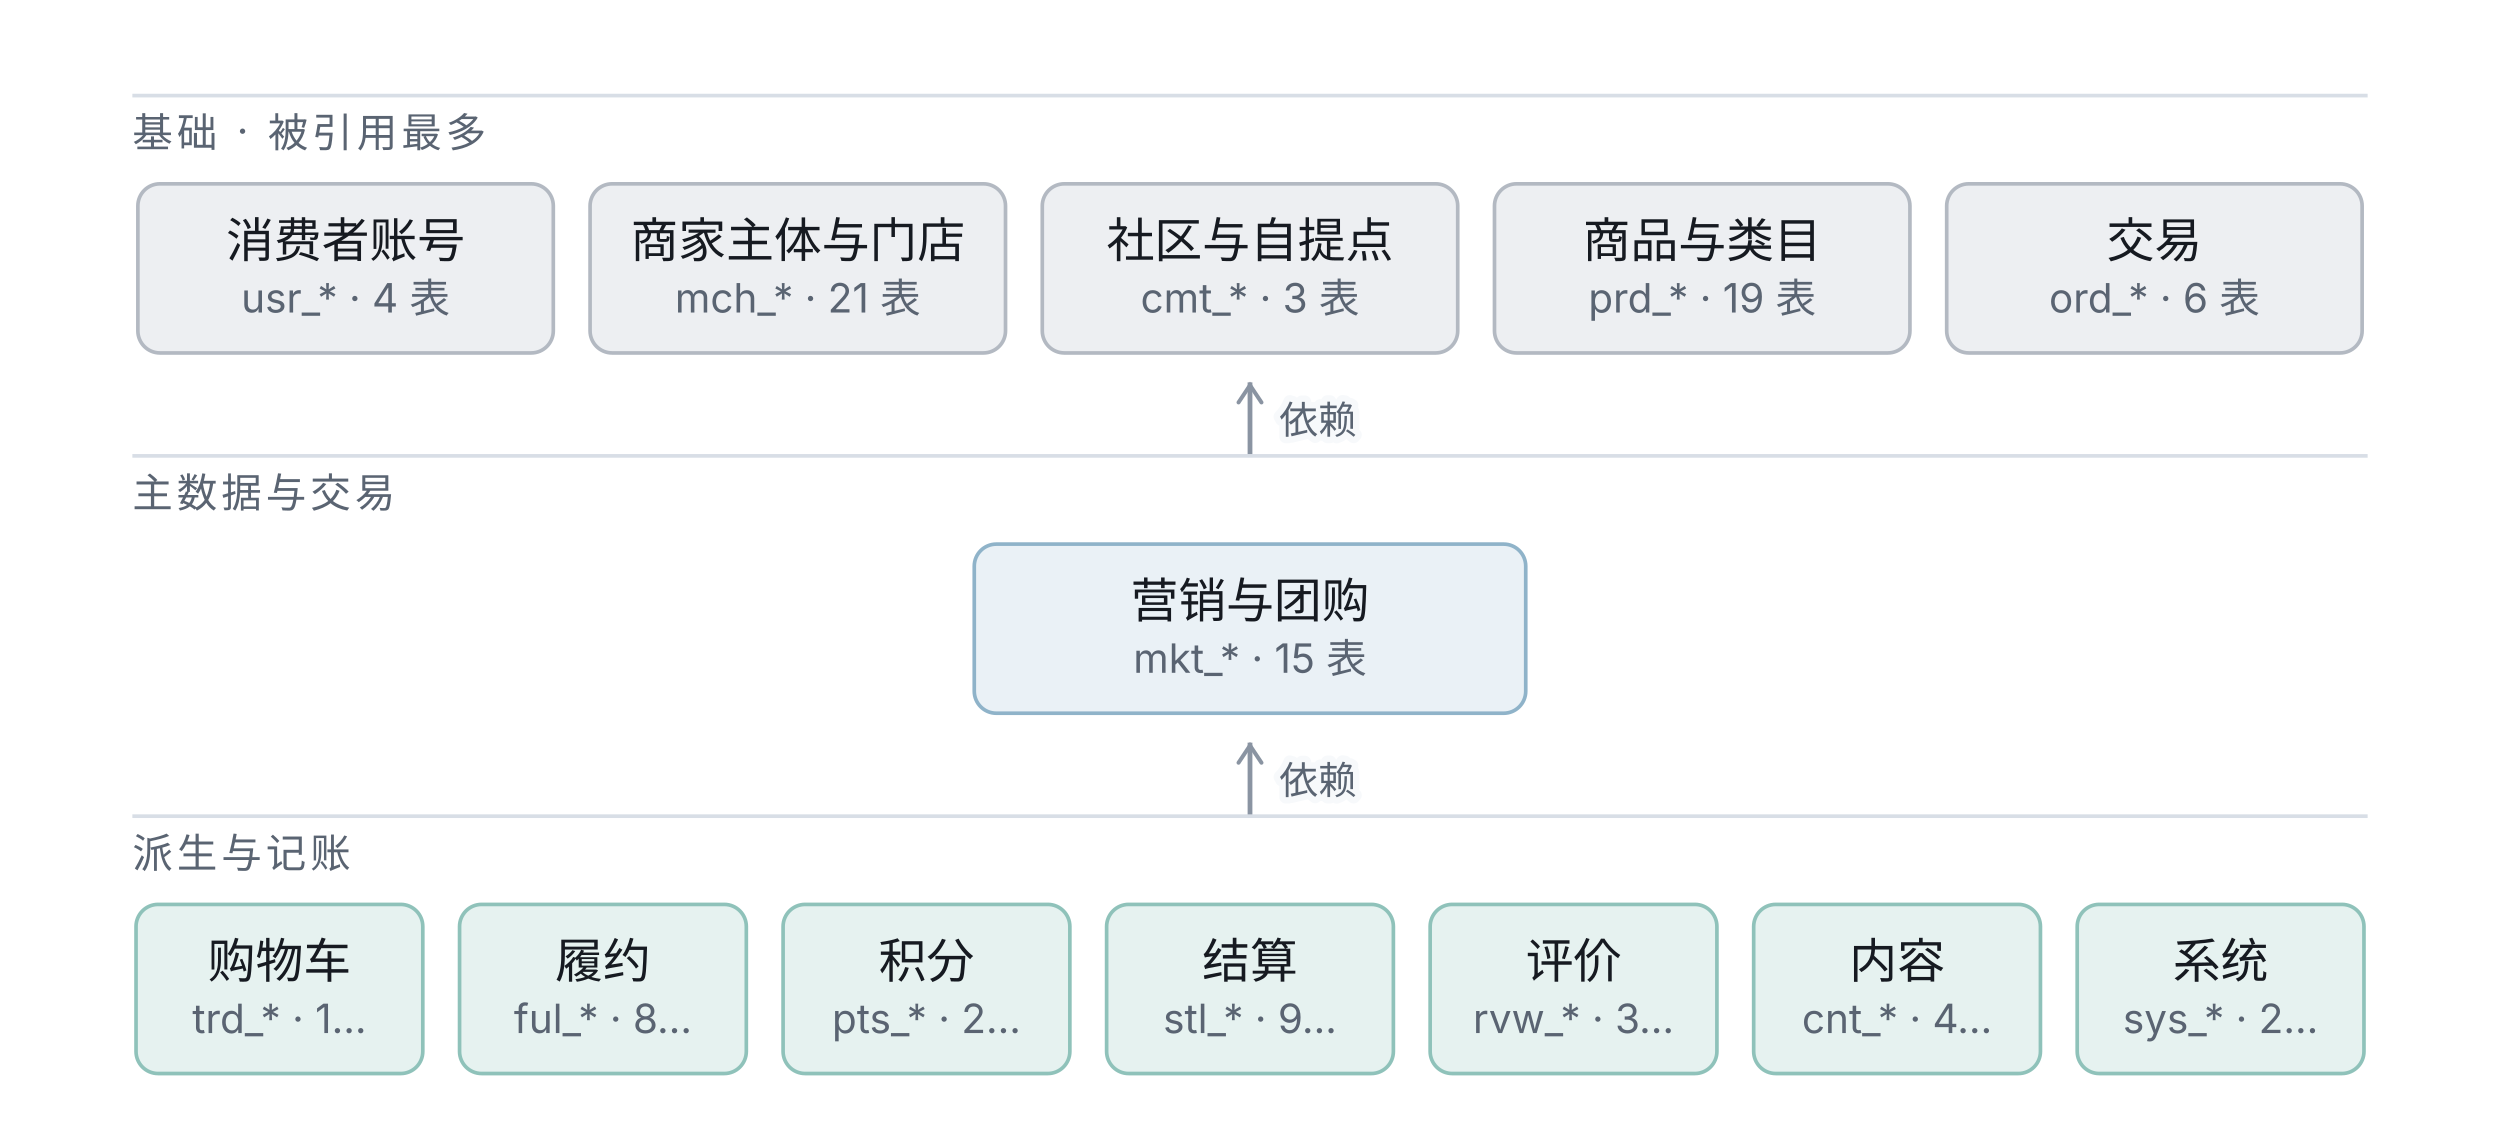
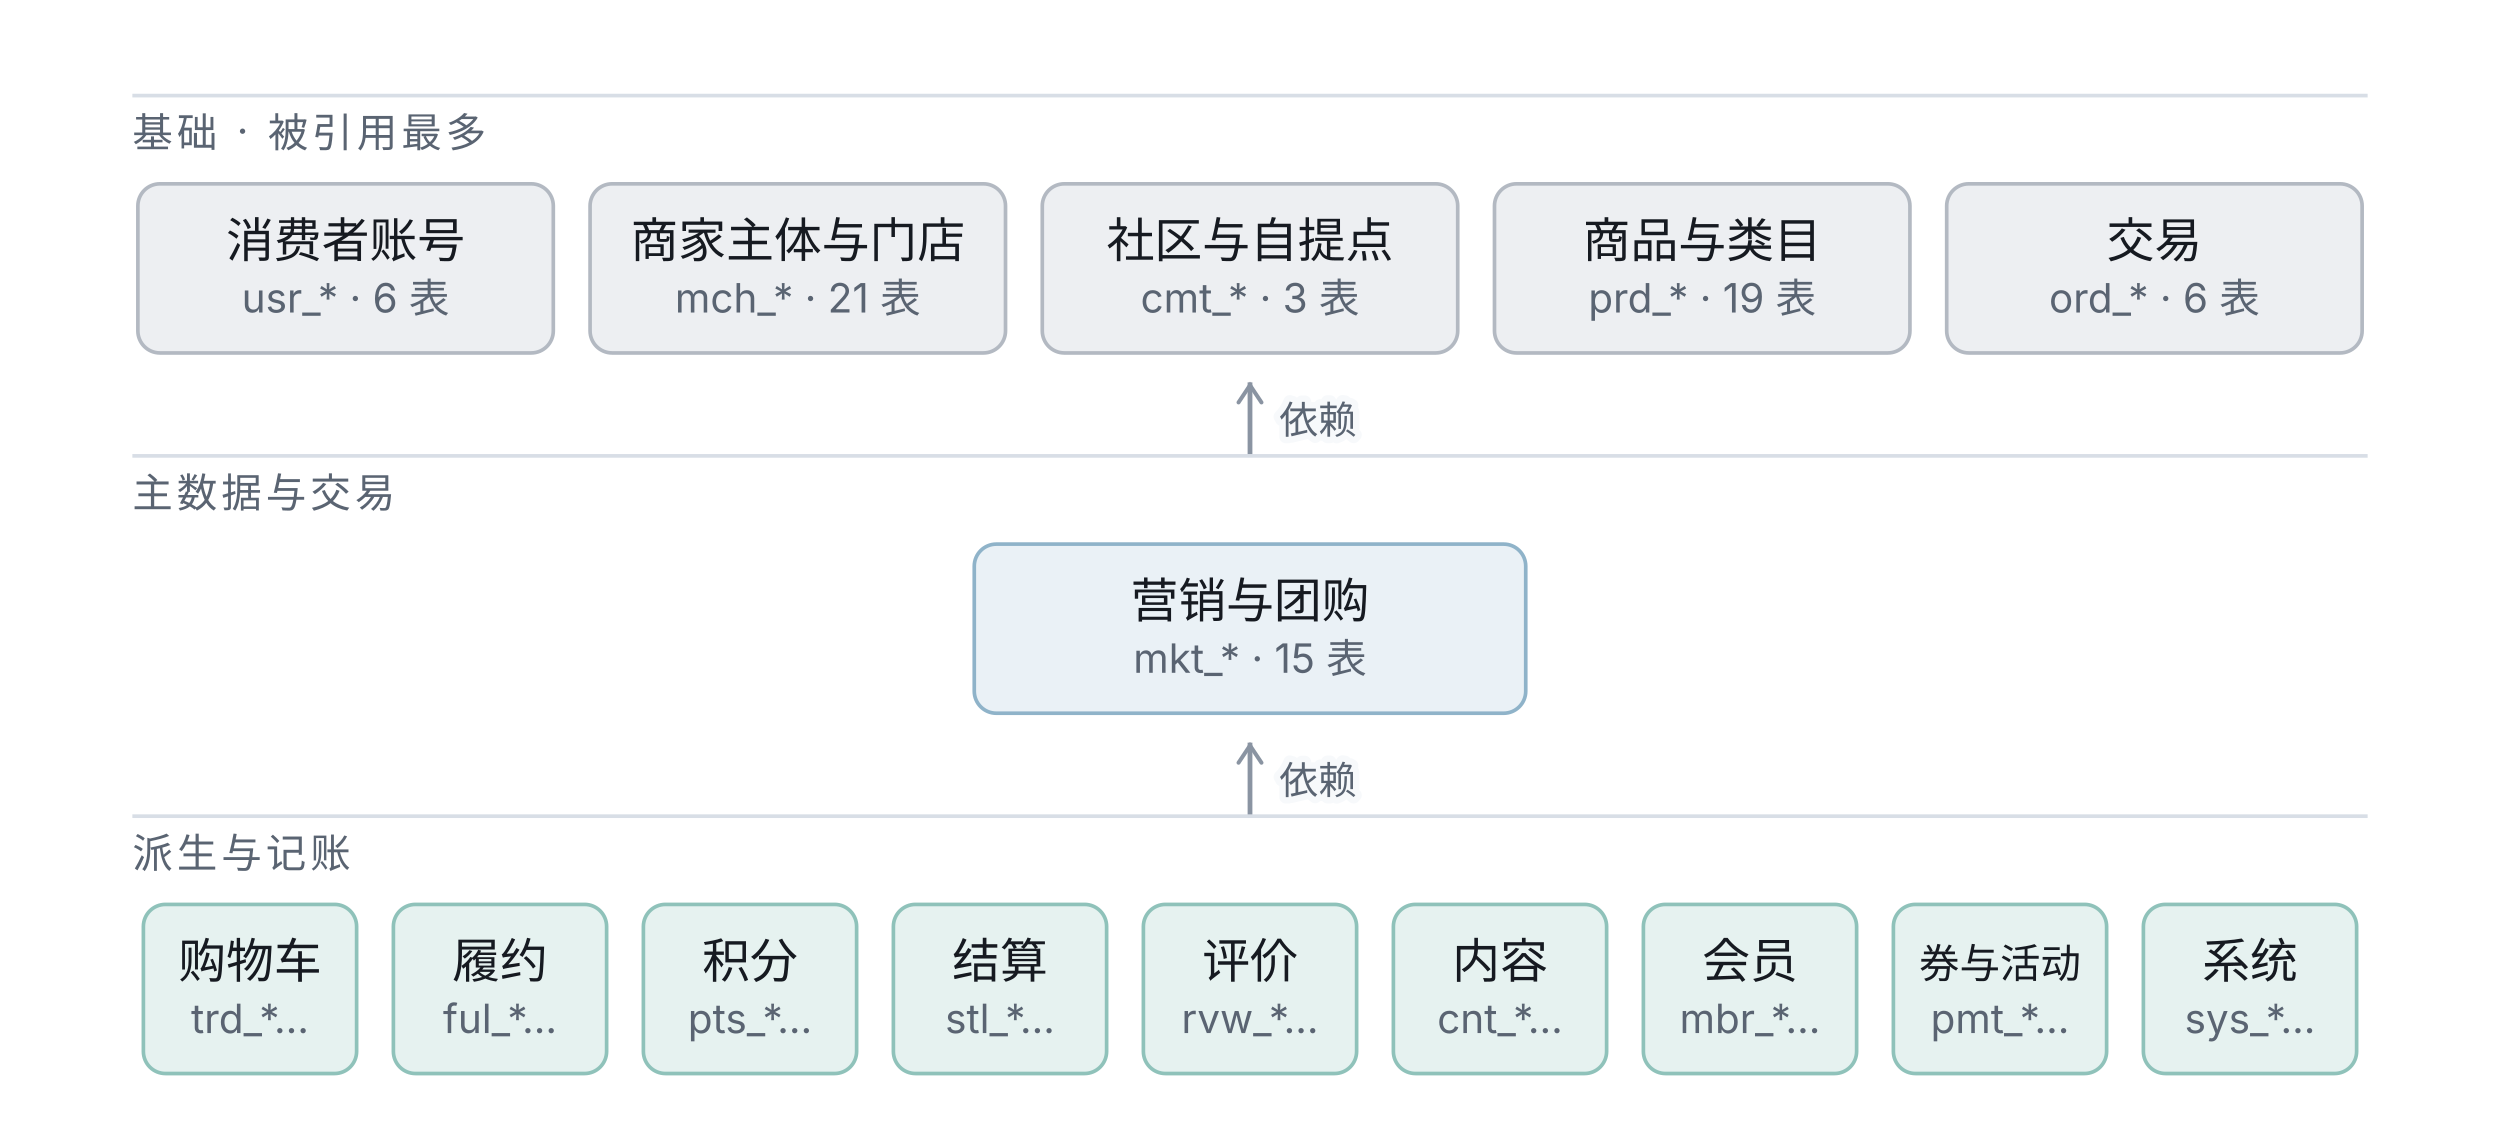
<svg xmlns="http://www.w3.org/2000/svg" width="680" height="312" viewBox="0 0 680 312" role="img" font-family="system-ui,-apple-system,'PingFang SC',sans-serif">
  <defs>
    <marker id="a" viewBox="0 0 10 10" refX="9" refY="5" markerWidth="6" markerHeight="6" orient="auto-start-reverse">
      <path d="M2 1L8 5L2 9" fill="none" stroke="#8A94A2" stroke-width="1.4" stroke-linecap="round" />
    </marker>
    <style>.n{font-weight:500;fill:#161A21}.s{font-size:11px;fill:#5A6472}
.l{font-size:10.5px;fill:#5A6472;paint-order:stroke;stroke:#F7F9FB;stroke-width:3.5;stroke-linejoin:round}.b{font-size:11px;fill:#5A6472;letter-spacing:.1em}
.ar{stroke:#8A94A2;stroke-width:1.3;fill:none}</style>
  </defs>
  <line x1="36" y1="26" x2="644" y2="26" stroke="#D8DEE6" />
  <text class="b" x="36" y="40">基础 · 被引用最多</text>
  <rect x="37.5" y="50" width="113" height="46" rx="6" fill="#EDEFF2" stroke="#B3B9C2" />
  <text class="n" x="94" y="70" text-anchor="middle" font-size="13">消费者账号</text>
-   <text class="s" x="94" y="85" text-anchor="middle">usr_* · 4 表</text>
+   <text class="s" x="94" y="85" text-anchor="middle">usr_* · 6 表</text>
  <rect x="160.5" y="50" width="113" height="46" rx="6" fill="#EDEFF2" stroke="#B3B9C2" />
  <text class="n" x="217" y="70" text-anchor="middle" font-size="13">商家主体与门店</text>
  <text class="s" x="217" y="85" text-anchor="middle">mch_* · 21 表</text>
  <rect x="283.5" y="50" width="113" height="46" rx="6" fill="#EDEFF2" stroke="#B3B9C2" />
  <text class="n" x="340" y="70" text-anchor="middle" font-size="13">社区与自提点</text>
  <text class="s" x="340" y="85" text-anchor="middle">cmt_* · 3 表</text>
  <rect x="406.5" y="50" width="113" height="46" rx="6" fill="#EDEFF2" stroke="#B3B9C2" />
  <text class="n" x="463" y="70" text-anchor="middle" font-size="13">商品与类目</text>
  <text class="s" x="463" y="85" text-anchor="middle">prd_* · 19 表</text>
  <rect x="529.5" y="50" width="113" height="46" rx="6" fill="#EDEFF2" stroke="#B3B9C2" />
  <text class="n" x="586" y="70" text-anchor="middle" font-size="13">交易</text>
  <text class="s" x="586" y="85" text-anchor="middle">ord_* · 6 表</text>
  <line class="ar" x1="340" y1="124" x2="340" y2="104" marker-end="url(#a)" />
  <text class="l" x="348" y="118">依赖</text>
  <line x1="36" y1="124" x2="644" y2="124" stroke="#D8DEE6" />
  <text class="b" x="36" y="138">主数据与交易</text>
  <rect x="265" y="148" width="150" height="46" rx="6" fill="#EAF1F6" stroke="#8FB3C9" />
  <text class="n" x="340" y="168" text-anchor="middle" font-size="13">营销与团购</text>
  <text class="s" x="340" y="183" text-anchor="middle">mkt_* · 15 表</text>
  <line class="ar" x1="340" y1="222" x2="340" y2="202" marker-end="url(#a)" />
  <text class="l" x="348" y="216">依赖</text>
  <line x1="36" y1="222" x2="644" y2="222" stroke="#D8DEE6" />
  <text class="b" x="36" y="236">派生与记账</text>
-   <rect x="37" y="246" width="78" height="46" rx="6" fill="#E6F2F0" stroke="#8FC2BA" />
-   <text class="n" x="76" y="266" text-anchor="middle" font-size="13">购物车</text>
-   <text class="s" x="76" y="281" text-anchor="middle">trd_* · 1…</text>
-   <rect x="125" y="246" width="78" height="46" rx="6" fill="#E6F2F0" stroke="#8FC2BA" />
-   <text class="n" x="164" y="266" text-anchor="middle" font-size="13">履约</text>
-   <text class="s" x="164" y="281" text-anchor="middle">ful_* · 8…</text>
-   <rect x="213" y="246" width="78" height="46" rx="6" fill="#E6F2F0" stroke="#8FC2BA" />
-   <text class="n" x="252" y="266" text-anchor="middle" font-size="13">积分</text>
-   <text class="s" x="252" y="281" text-anchor="middle">pts_* · 2…</text>
-   <rect x="301" y="246" width="78" height="46" rx="6" fill="#E6F2F0" stroke="#8FC2BA" />
-   <text class="n" x="340" y="266" text-anchor="middle" font-size="13">结算</text>
-   <text class="s" x="340" y="281" text-anchor="middle">stl_* · 9…</text>
-   <rect x="389" y="246" width="78" height="46" rx="6" fill="#E6F2F0" stroke="#8FC2BA" />
-   <text class="n" x="428" y="266" text-anchor="middle" font-size="13">评价</text>
-   <text class="s" x="428" y="281" text-anchor="middle">rvw_* · 3…</text>
-   <rect x="477" y="246" width="78" height="46" rx="6" fill="#E6F2F0" stroke="#8FC2BA" />
-   <text class="n" x="516" y="266" text-anchor="middle" font-size="13">内容</text>
-   <text class="s" x="516" y="281" text-anchor="middle">cnt_* · 4…</text>
-   <rect x="565" y="246" width="78" height="46" rx="6" fill="#E6F2F0" stroke="#8FC2BA" />
-   <text class="n" x="604" y="266" text-anchor="middle" font-size="13">系统</text>
-   <text class="s" x="604" y="281" text-anchor="middle">sys_* · 2…</text>
+   <rect x="39" y="246" width="58" height="46" rx="6" fill="#E6F2F0" stroke="#8FC2BA" />
+   <text class="n" x="68" y="266" text-anchor="middle" font-size="13">购物车</text>
+   <text class="s" x="68" y="281" text-anchor="middle">trd_*…</text>
+   <rect x="107" y="246" width="58" height="46" rx="6" fill="#E6F2F0" stroke="#8FC2BA" />
+   <text class="n" x="136" y="266" text-anchor="middle" font-size="13">履约</text>
+   <text class="s" x="136" y="281" text-anchor="middle">ful_*…</text>
+   <rect x="175" y="246" width="58" height="46" rx="6" fill="#E6F2F0" stroke="#8FC2BA" />
+   <text class="n" x="204" y="266" text-anchor="middle" font-size="13">积分</text>
+   <text class="s" x="204" y="281" text-anchor="middle">pts_*…</text>
+   <rect x="243" y="246" width="58" height="46" rx="6" fill="#E6F2F0" stroke="#8FC2BA" />
+   <text class="n" x="272" y="266" text-anchor="middle" font-size="13">结算</text>
+   <text class="s" x="272" y="281" text-anchor="middle">stl_*…</text>
+   <rect x="311" y="246" width="58" height="46" rx="6" fill="#E6F2F0" stroke="#8FC2BA" />
+   <text class="n" x="340" y="266" text-anchor="middle" font-size="13">评价</text>
+   <text class="s" x="340" y="281" text-anchor="middle">rvw_*…</text>
+   <rect x="379" y="246" width="58" height="46" rx="6" fill="#E6F2F0" stroke="#8FC2BA" />
+   <text class="n" x="408" y="266" text-anchor="middle" font-size="13">内容</text>
+   <text class="s" x="408" y="281" text-anchor="middle">cnt_*…</text>
+   <rect x="447" y="246" width="58" height="46" rx="6" fill="#E6F2F0" stroke="#8FC2BA" />
+   <text class="n" x="476" y="266" text-anchor="middle" font-size="13">会员</text>
+   <text class="s" x="476" y="281" text-anchor="middle">mbr_*…</text>
+   <rect x="515" y="246" width="58" height="46" rx="6" fill="#E6F2F0" stroke="#8FC2BA" />
+   <text class="n" x="544" y="266" text-anchor="middle" font-size="11">券与活动</text>
+   <text class="s" x="544" y="281" text-anchor="middle">pmt_*…</text>
+   <rect x="583" y="246" width="58" height="46" rx="6" fill="#E6F2F0" stroke="#8FC2BA" />
+   <text class="n" x="612" y="266" text-anchor="middle" font-size="13">系统</text>
+   <text class="s" x="612" y="281" text-anchor="middle">sys_*…</text>
</svg>
